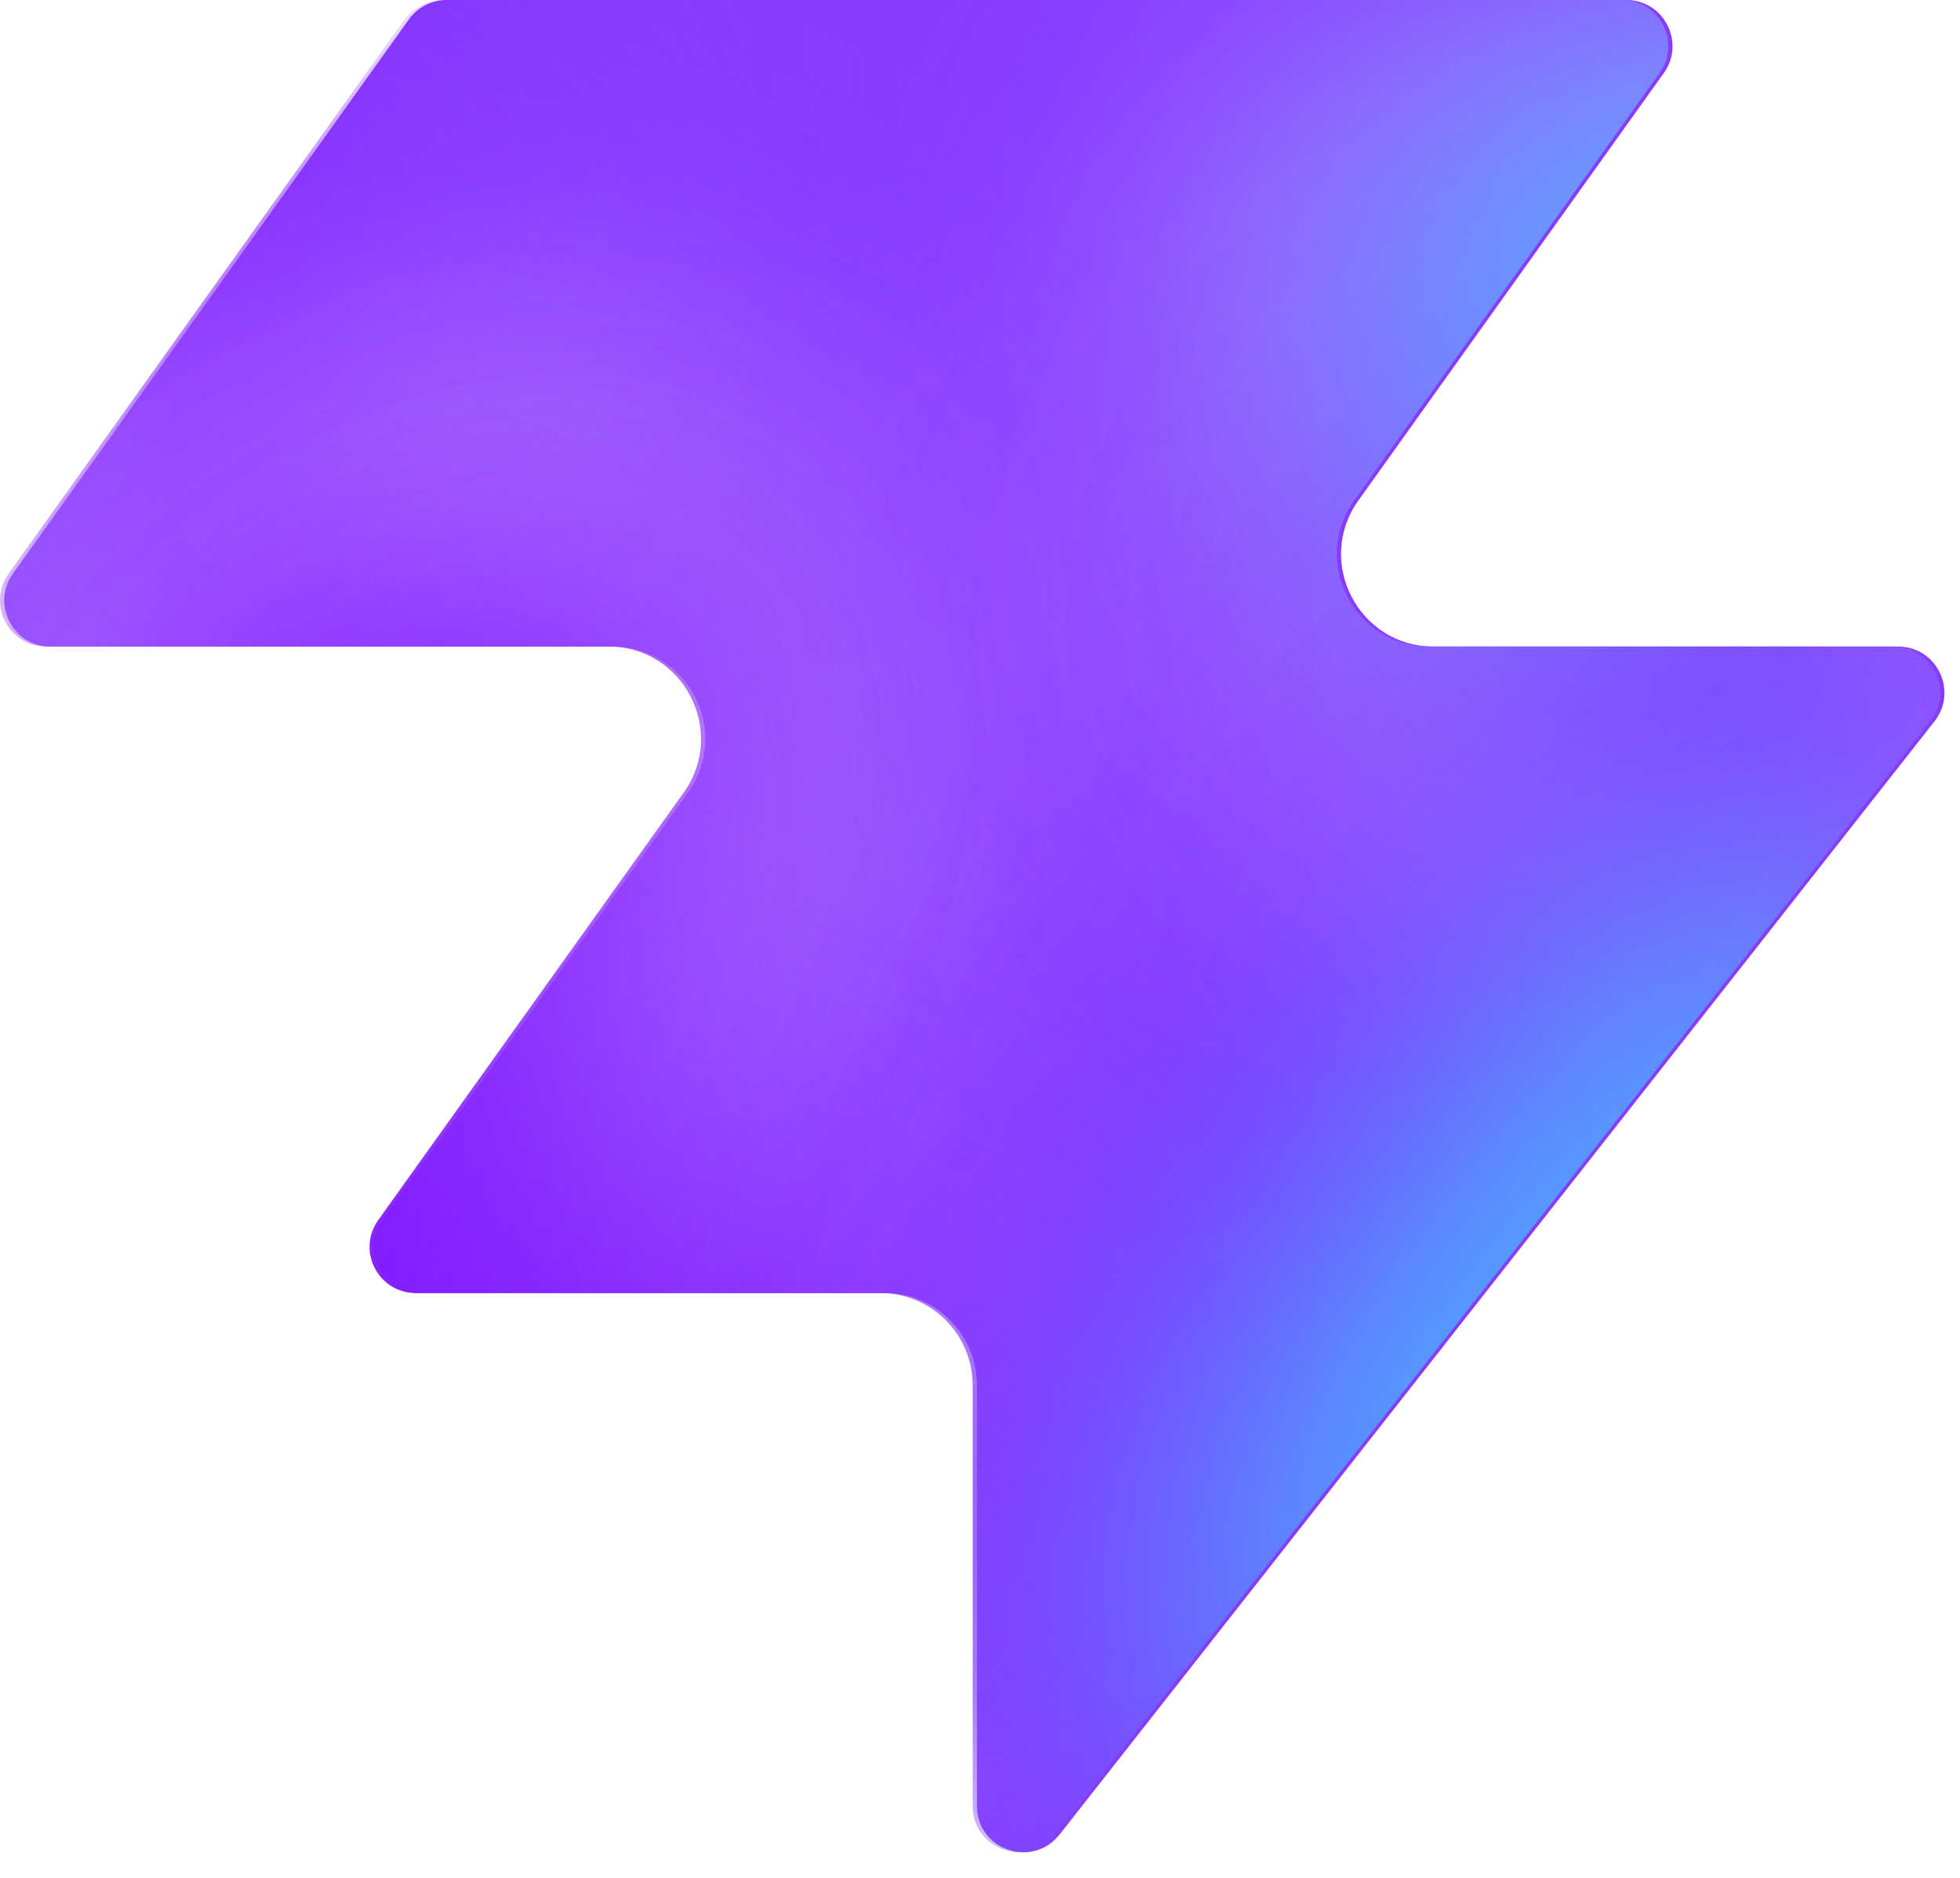
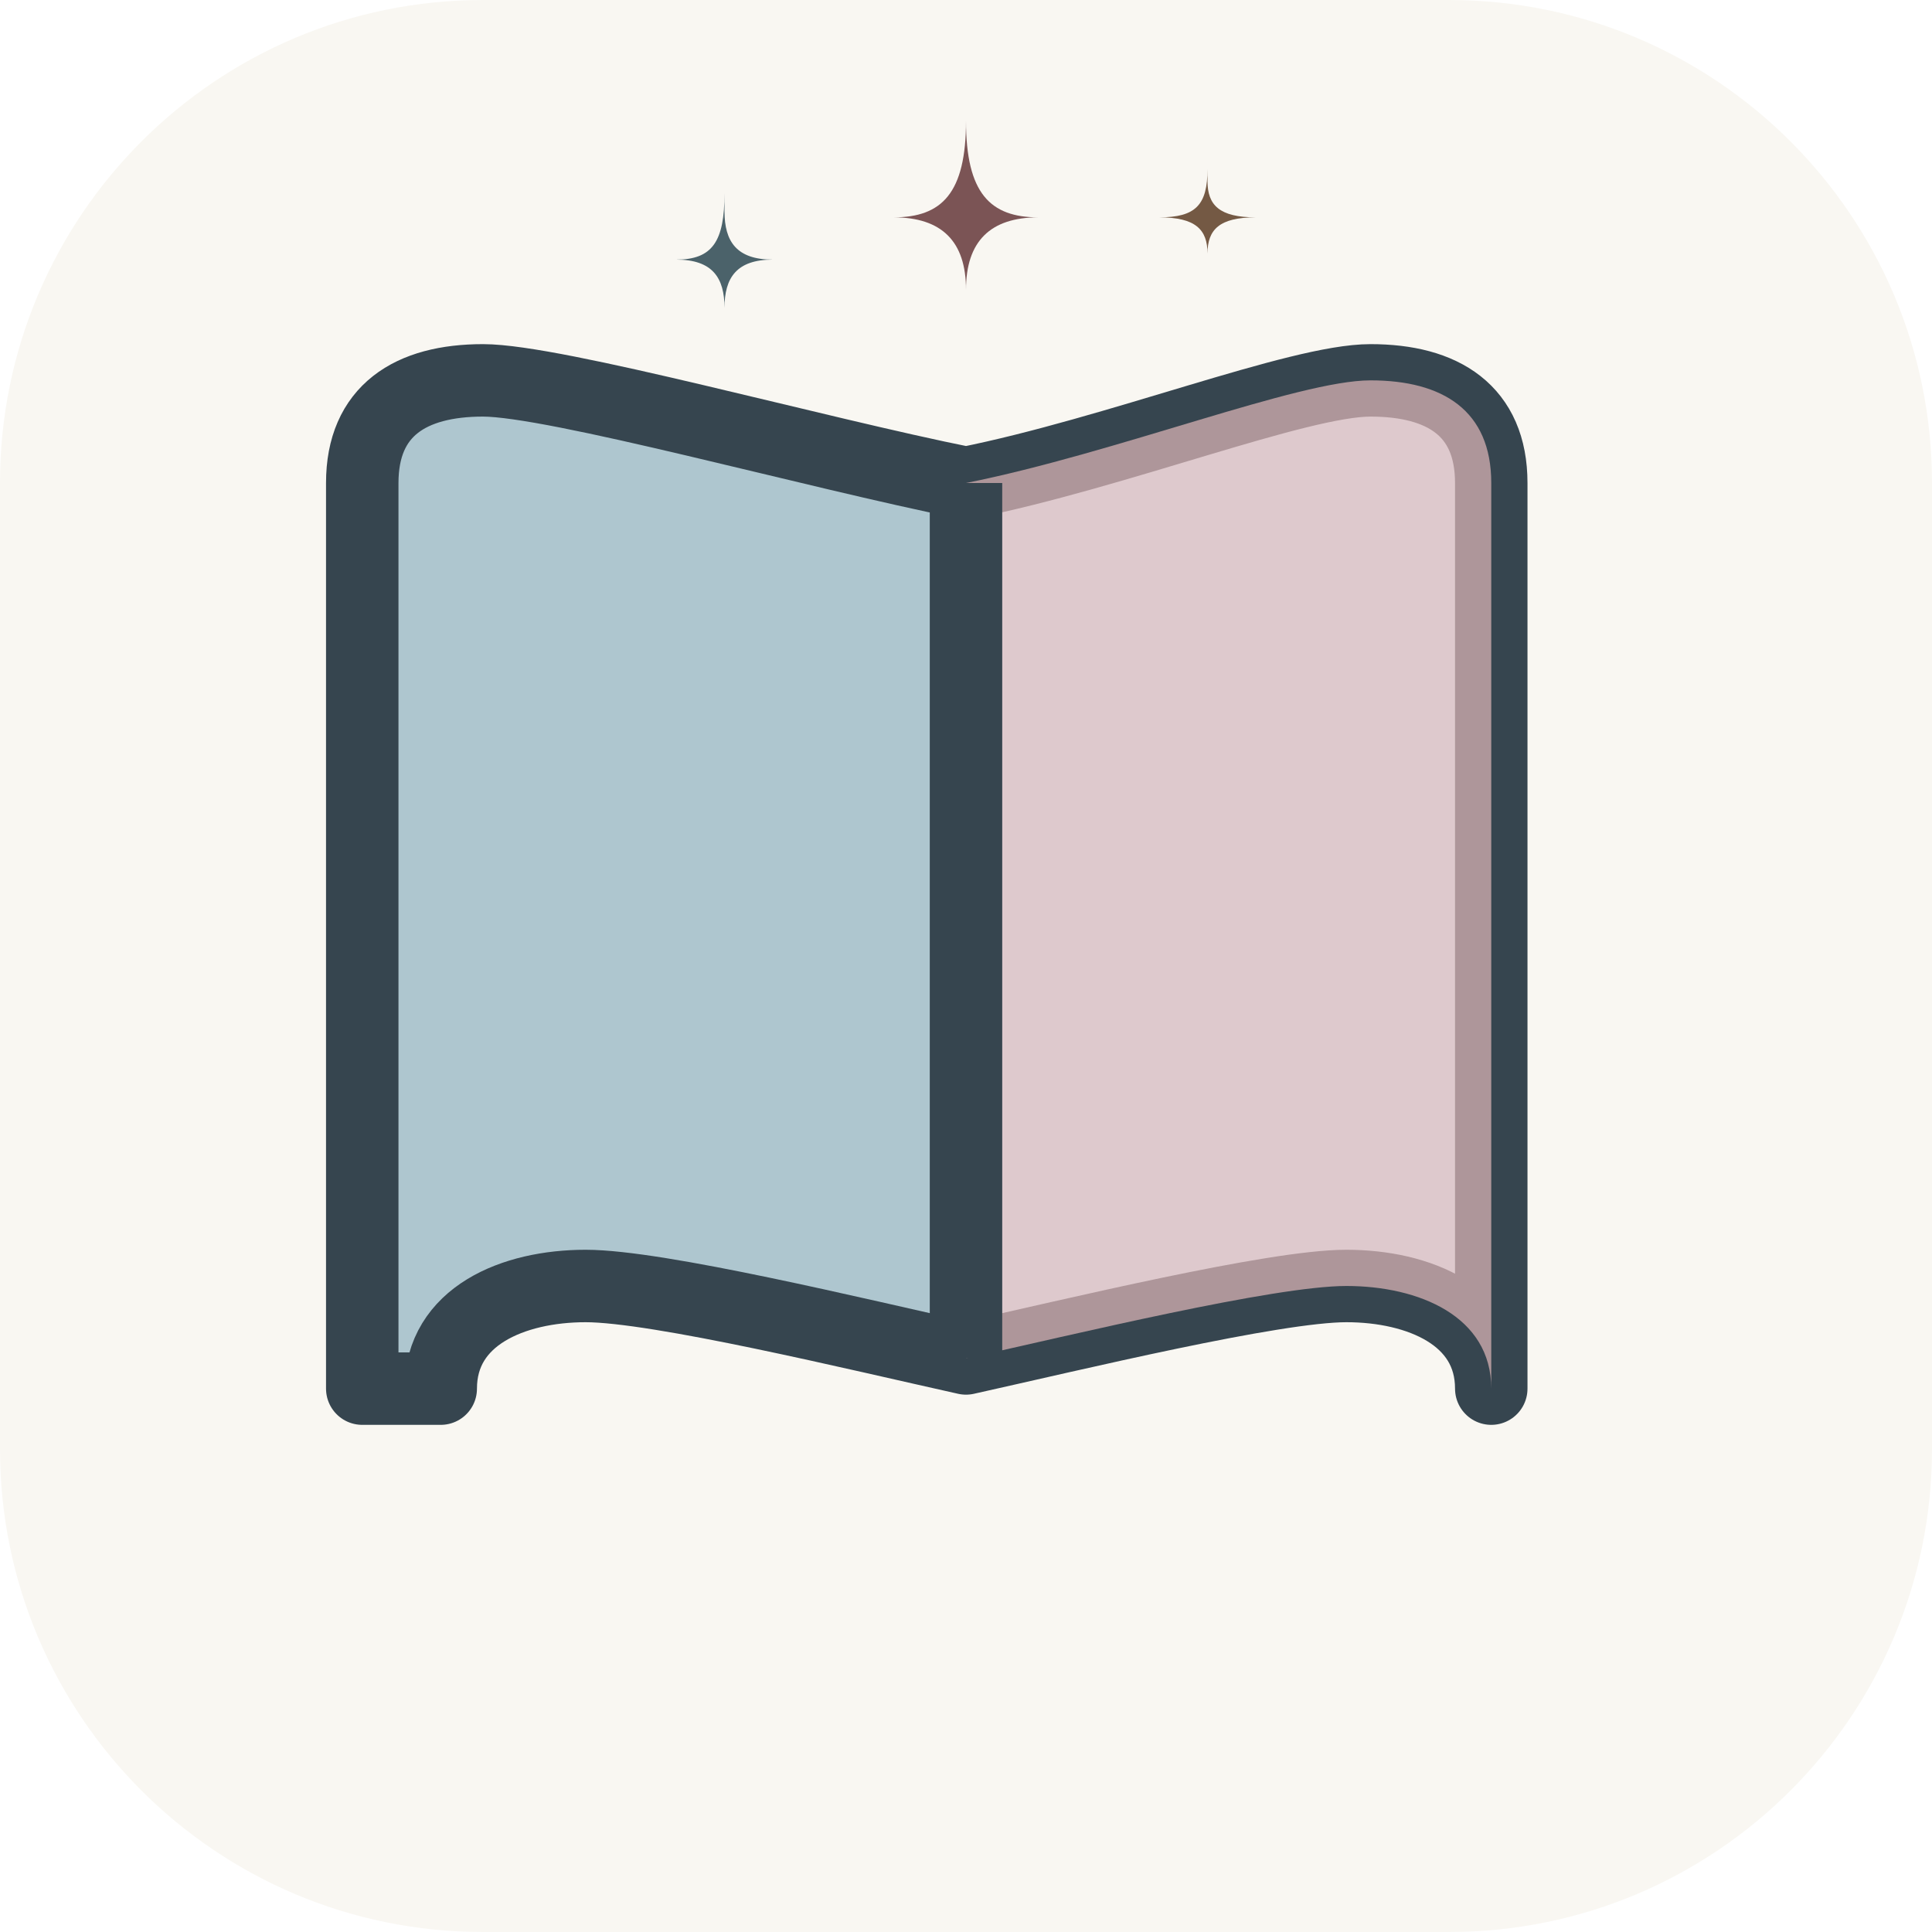
- <svg xmlns="http://www.w3.org/2000/svg" width="48" height="46" fill="none" viewBox="0 0 48 46">
-   <path fill="#863bff" d="M25.946 44.938c-.664.845-2.021.375-2.021-.698V33.937a2.26 2.26 0 0 0-2.262-2.262H10.287c-.92 0-1.456-1.04-.92-1.788l7.48-10.471c1.07-1.497 0-3.578-1.842-3.578H1.237c-.92 0-1.456-1.04-.92-1.788L10.013.474c.214-.297.556-.474.92-.474h28.894c.92 0 1.456 1.04.92 1.788l-7.48 10.471c-1.07 1.498 0 3.579 1.842 3.579h11.377c.943 0 1.473 1.088.89 1.83L25.947 44.94z" style="fill:#863bff;fill:color(display-p3 .525 .23 1);fill-opacity:1" />
-   <mask id="a" width="48" height="46" x="0" y="0" maskUnits="userSpaceOnUse" style="mask-type:alpha">
-     <path fill="#000" d="M25.842 44.938c-.664.844-2.021.375-2.021-.698V33.937a2.26 2.26 0 0 0-2.262-2.262H10.183c-.92 0-1.456-1.04-.92-1.788l7.48-10.471c1.07-1.498 0-3.579-1.842-3.579H1.133c-.92 0-1.456-1.04-.92-1.787L9.91.473c.214-.297.556-.474.92-.474h28.894c.92 0 1.456 1.04.92 1.788l-7.48 10.471c-1.07 1.498 0 3.578 1.842 3.578h11.377c.943 0 1.473 1.088.89 1.832L25.843 44.94z" style="fill:#000;fill-opacity:1" />
-   </mask>
-   <g mask="url(#a)">
-     <g filter="url(#b)">
-       <ellipse cx="5.508" cy="14.704" fill="#ede6ff" rx="5.508" ry="14.704" style="fill:#ede6ff;fill:color(display-p3 .927 .903 1);fill-opacity:1" transform="matrix(.00324 1 1 -.00324 -4.47 31.516)" />
-     </g>
-     <g filter="url(#c)">
-       <ellipse cx="10.399" cy="29.851" fill="#ede6ff" rx="10.399" ry="29.851" style="fill:#ede6ff;fill:color(display-p3 .927 .903 1);fill-opacity:1" transform="matrix(.00324 1 1 -.00324 -39.328 7.883)" />
-     </g>
-     <g filter="url(#d)">
-       <ellipse cx="5.508" cy="30.487" fill="#7e14ff" rx="5.508" ry="30.487" style="fill:#7e14ff;fill:color(display-p3 .492 .077 1);fill-opacity:1" transform="rotate(89.814 -25.913 -14.639)scale(1 -1)" />
-     </g>
-     <g filter="url(#e)">
-       <ellipse cx="5.508" cy="30.599" fill="#7e14ff" rx="5.508" ry="30.599" style="fill:#7e14ff;fill:color(display-p3 .492 .077 1);fill-opacity:1" transform="rotate(89.814 -32.644 -3.334)scale(1 -1)" />
-     </g>
-     <g filter="url(#f)">
-       <ellipse cx="5.508" cy="30.599" fill="#7e14ff" rx="5.508" ry="30.599" style="fill:#7e14ff;fill:color(display-p3 .492 .077 1);fill-opacity:1" transform="matrix(.00324 1 1 -.00324 -34.34 30.47)" />
-     </g>
-     <g filter="url(#g)">
-       <ellipse cx="14.072" cy="22.078" fill="#ede6ff" rx="14.072" ry="22.078" style="fill:#ede6ff;fill:color(display-p3 .927 .903 1);fill-opacity:1" transform="rotate(93.35 24.506 48.493)scale(-1 1)" />
-     </g>
-     <g filter="url(#h)">
-       <ellipse cx="3.47" cy="21.501" fill="#7e14ff" rx="3.47" ry="21.501" style="fill:#7e14ff;fill:color(display-p3 .492 .077 1);fill-opacity:1" transform="rotate(89.009 28.708 47.59)scale(-1 1)" />
-     </g>
-     <g filter="url(#i)">
-       <ellipse cx="3.47" cy="21.501" fill="#7e14ff" rx="3.47" ry="21.501" style="fill:#7e14ff;fill:color(display-p3 .492 .077 1);fill-opacity:1" transform="rotate(89.009 28.708 47.59)scale(-1 1)" />
-     </g>
-     <g filter="url(#j)">
-       <ellipse cx=".387" cy="8.972" fill="#7e14ff" rx="4.407" ry="29.108" style="fill:#7e14ff;fill:color(display-p3 .492 .077 1);fill-opacity:1" transform="rotate(39.51 .387 8.972)" />
-     </g>
-     <g filter="url(#k)">
-       <ellipse cx="47.523" cy="-6.092" fill="#7e14ff" rx="4.407" ry="29.108" style="fill:#7e14ff;fill:color(display-p3 .492 .077 1);fill-opacity:1" transform="rotate(37.892 47.523 -6.092)" />
-     </g>
-     <g filter="url(#l)">
-       <ellipse cx="41.412" cy="6.333" fill="#47bfff" rx="5.971" ry="9.665" style="fill:#47bfff;fill:color(display-p3 .28 .748 1);fill-opacity:1" transform="rotate(37.892 41.412 6.333)" />
-     </g>
-     <g filter="url(#m)">
-       <ellipse cx="-1.879" cy="38.332" fill="#7e14ff" rx="4.407" ry="29.108" style="fill:#7e14ff;fill:color(display-p3 .492 .077 1);fill-opacity:1" transform="rotate(37.892 -1.88 38.332)" />
-     </g>
-     <g filter="url(#n)">
-       <ellipse cx="-1.879" cy="38.332" fill="#7e14ff" rx="4.407" ry="29.108" style="fill:#7e14ff;fill:color(display-p3 .492 .077 1);fill-opacity:1" transform="rotate(37.892 -1.88 38.332)" />
-     </g>
-     <g filter="url(#o)">
-       <ellipse cx="35.651" cy="29.907" fill="#7e14ff" rx="4.407" ry="29.108" style="fill:#7e14ff;fill:color(display-p3 .492 .077 1);fill-opacity:1" transform="rotate(37.892 35.651 29.907)" />
-     </g>
-     <g filter="url(#p)">
-       <ellipse cx="38.418" cy="32.4" fill="#47bfff" rx="5.971" ry="15.297" style="fill:#47bfff;fill:color(display-p3 .28 .748 1);fill-opacity:1" transform="rotate(37.892 38.418 32.4)" />
-     </g>
-   </g>
-   <defs>
-     <filter id="b" width="60.045" height="41.654" x="-19.77" y="16.149" color-interpolation-filters="sRGB" filterUnits="userSpaceOnUse">
-       <feFlood flood-opacity="0" result="BackgroundImageFix" />
-       <feBlend in="SourceGraphic" in2="BackgroundImageFix" result="shape" />
-       <feGaussianBlur result="effect1_foregroundBlur_2002_17158" stdDeviation="7.659" />
-     </filter>
-     <filter id="c" width="90.34" height="51.437" x="-54.613" y="-7.533" color-interpolation-filters="sRGB" filterUnits="userSpaceOnUse">
-       <feFlood flood-opacity="0" result="BackgroundImageFix" />
-       <feBlend in="SourceGraphic" in2="BackgroundImageFix" result="shape" />
-       <feGaussianBlur result="effect1_foregroundBlur_2002_17158" stdDeviation="7.659" />
-     </filter>
-     <filter id="d" width="79.355" height="29.4" x="-49.64" y="2.03" color-interpolation-filters="sRGB" filterUnits="userSpaceOnUse">
-       <feFlood flood-opacity="0" result="BackgroundImageFix" />
-       <feBlend in="SourceGraphic" in2="BackgroundImageFix" result="shape" />
-       <feGaussianBlur result="effect1_foregroundBlur_2002_17158" stdDeviation="4.596" />
-     </filter>
-     <filter id="e" width="79.579" height="29.4" x="-45.045" y="20.029" color-interpolation-filters="sRGB" filterUnits="userSpaceOnUse">
-       <feFlood flood-opacity="0" result="BackgroundImageFix" />
-       <feBlend in="SourceGraphic" in2="BackgroundImageFix" result="shape" />
-       <feGaussianBlur result="effect1_foregroundBlur_2002_17158" stdDeviation="4.596" />
-     </filter>
-     <filter id="f" width="79.579" height="29.4" x="-43.513" y="21.178" color-interpolation-filters="sRGB" filterUnits="userSpaceOnUse">
-       <feFlood flood-opacity="0" result="BackgroundImageFix" />
-       <feBlend in="SourceGraphic" in2="BackgroundImageFix" result="shape" />
-       <feGaussianBlur result="effect1_foregroundBlur_2002_17158" stdDeviation="4.596" />
-     </filter>
-     <filter id="g" width="74.749" height="58.852" x="15.756" y="-17.901" color-interpolation-filters="sRGB" filterUnits="userSpaceOnUse">
-       <feFlood flood-opacity="0" result="BackgroundImageFix" />
-       <feBlend in="SourceGraphic" in2="BackgroundImageFix" result="shape" />
-       <feGaussianBlur result="effect1_foregroundBlur_2002_17158" stdDeviation="7.659" />
-     </filter>
-     <filter id="h" width="61.377" height="25.362" x="23.548" y="2.284" color-interpolation-filters="sRGB" filterUnits="userSpaceOnUse">
-       <feFlood flood-opacity="0" result="BackgroundImageFix" />
-       <feBlend in="SourceGraphic" in2="BackgroundImageFix" result="shape" />
-       <feGaussianBlur result="effect1_foregroundBlur_2002_17158" stdDeviation="4.596" />
-     </filter>
-     <filter id="i" width="61.377" height="25.362" x="23.548" y="2.284" color-interpolation-filters="sRGB" filterUnits="userSpaceOnUse">
-       <feFlood flood-opacity="0" result="BackgroundImageFix" />
-       <feBlend in="SourceGraphic" in2="BackgroundImageFix" result="shape" />
-       <feGaussianBlur result="effect1_foregroundBlur_2002_17158" stdDeviation="4.596" />
-     </filter>
-     <filter id="j" width="56.045" height="63.649" x="-27.636" y="-22.853" color-interpolation-filters="sRGB" filterUnits="userSpaceOnUse">
-       <feFlood flood-opacity="0" result="BackgroundImageFix" />
-       <feBlend in="SourceGraphic" in2="BackgroundImageFix" result="shape" />
-       <feGaussianBlur result="effect1_foregroundBlur_2002_17158" stdDeviation="4.596" />
-     </filter>
-     <filter id="k" width="54.814" height="64.646" x="20.116" y="-38.415" color-interpolation-filters="sRGB" filterUnits="userSpaceOnUse">
-       <feFlood flood-opacity="0" result="BackgroundImageFix" />
-       <feBlend in="SourceGraphic" in2="BackgroundImageFix" result="shape" />
-       <feGaussianBlur result="effect1_foregroundBlur_2002_17158" stdDeviation="4.596" />
-     </filter>
-     <filter id="l" width="33.541" height="35.313" x="24.641" y="-11.323" color-interpolation-filters="sRGB" filterUnits="userSpaceOnUse">
-       <feFlood flood-opacity="0" result="BackgroundImageFix" />
-       <feBlend in="SourceGraphic" in2="BackgroundImageFix" result="shape" />
-       <feGaussianBlur result="effect1_foregroundBlur_2002_17158" stdDeviation="4.596" />
-     </filter>
-     <filter id="m" width="54.814" height="64.646" x="-29.286" y="6.009" color-interpolation-filters="sRGB" filterUnits="userSpaceOnUse">
-       <feFlood flood-opacity="0" result="BackgroundImageFix" />
-       <feBlend in="SourceGraphic" in2="BackgroundImageFix" result="shape" />
-       <feGaussianBlur result="effect1_foregroundBlur_2002_17158" stdDeviation="4.596" />
-     </filter>
-     <filter id="n" width="54.814" height="64.646" x="-29.286" y="6.009" color-interpolation-filters="sRGB" filterUnits="userSpaceOnUse">
-       <feFlood flood-opacity="0" result="BackgroundImageFix" />
-       <feBlend in="SourceGraphic" in2="BackgroundImageFix" result="shape" />
-       <feGaussianBlur result="effect1_foregroundBlur_2002_17158" stdDeviation="4.596" />
-     </filter>
-     <filter id="o" width="54.814" height="64.646" x="8.244" y="-2.416" color-interpolation-filters="sRGB" filterUnits="userSpaceOnUse">
-       <feFlood flood-opacity="0" result="BackgroundImageFix" />
-       <feBlend in="SourceGraphic" in2="BackgroundImageFix" result="shape" />
-       <feGaussianBlur result="effect1_foregroundBlur_2002_17158" stdDeviation="4.596" />
-     </filter>
-     <filter id="p" width="39.409" height="43.623" x="18.713" y="10.588" color-interpolation-filters="sRGB" filterUnits="userSpaceOnUse">
-       <feFlood flood-opacity="0" result="BackgroundImageFix" />
-       <feBlend in="SourceGraphic" in2="BackgroundImageFix" result="shape" />
-       <feGaussianBlur result="effect1_foregroundBlur_2002_17158" stdDeviation="4.596" />
-     </filter>
-   </defs>
+ <svg xmlns="http://www.w3.org/2000/svg" viewBox="0 0 32 32" width="32" height="32">
+   <rect width="32" height="32" rx="8" fill="#F9F7F2" />
+   <path d="M6 23V8c0-1.2.8-1.7 2-1.7S13.5 7.5 16 8c2.5-.5 5.5-1.7 6.7-1.7s2 .5 2 1.7v15c0-1.2-1.2-1.7-2.4-1.7s-4.5.8-6.3 1.2c-1.8-.4-5.1-1.2-6.3-1.2s-2.4.5-2.4 1.7z" fill="#aec6cf" stroke="#36454F" stroke-width="1.2" stroke-linejoin="round" />
+   <path d="M16 8c2.5-.5 5.5-1.7 6.7-1.7s2 .5 2 1.7v15c0-1.2-1.2-1.7-2.4-1.7s-4.5.8-6.3 1.2V8z" fill="#fecbcb" opacity="0.6" />
+   <line x1="16" y1="8" x2="16" y2="22.5" stroke="#36454F" stroke-width="1.2" />
+   <path d="M16 2c0 1.2-.4 1.6-1.2 1.6.8 0 1.2.4 1.2 1.2 0-.8.4-1.2 1.2-1.2-.8 0-1.2-.4-1.2-1.6z" fill="#7b5455" />
+   <path d="M12 3.2c0 .8-.2 1.1-.8 1.1.6 0 .8.3.8.8 0-.5.2-.8.8-.8-.6 0-.8-.3-.8-.8z" fill="#4b626a" />
+   <path d="M20 2.8c0 .6-.2.8-.8.8.6 0 .8.2.8.6 0-.4.2-.6.8-.6-.6 0-.8-.2-.8-.6z" fill="#745944" />
</svg>
